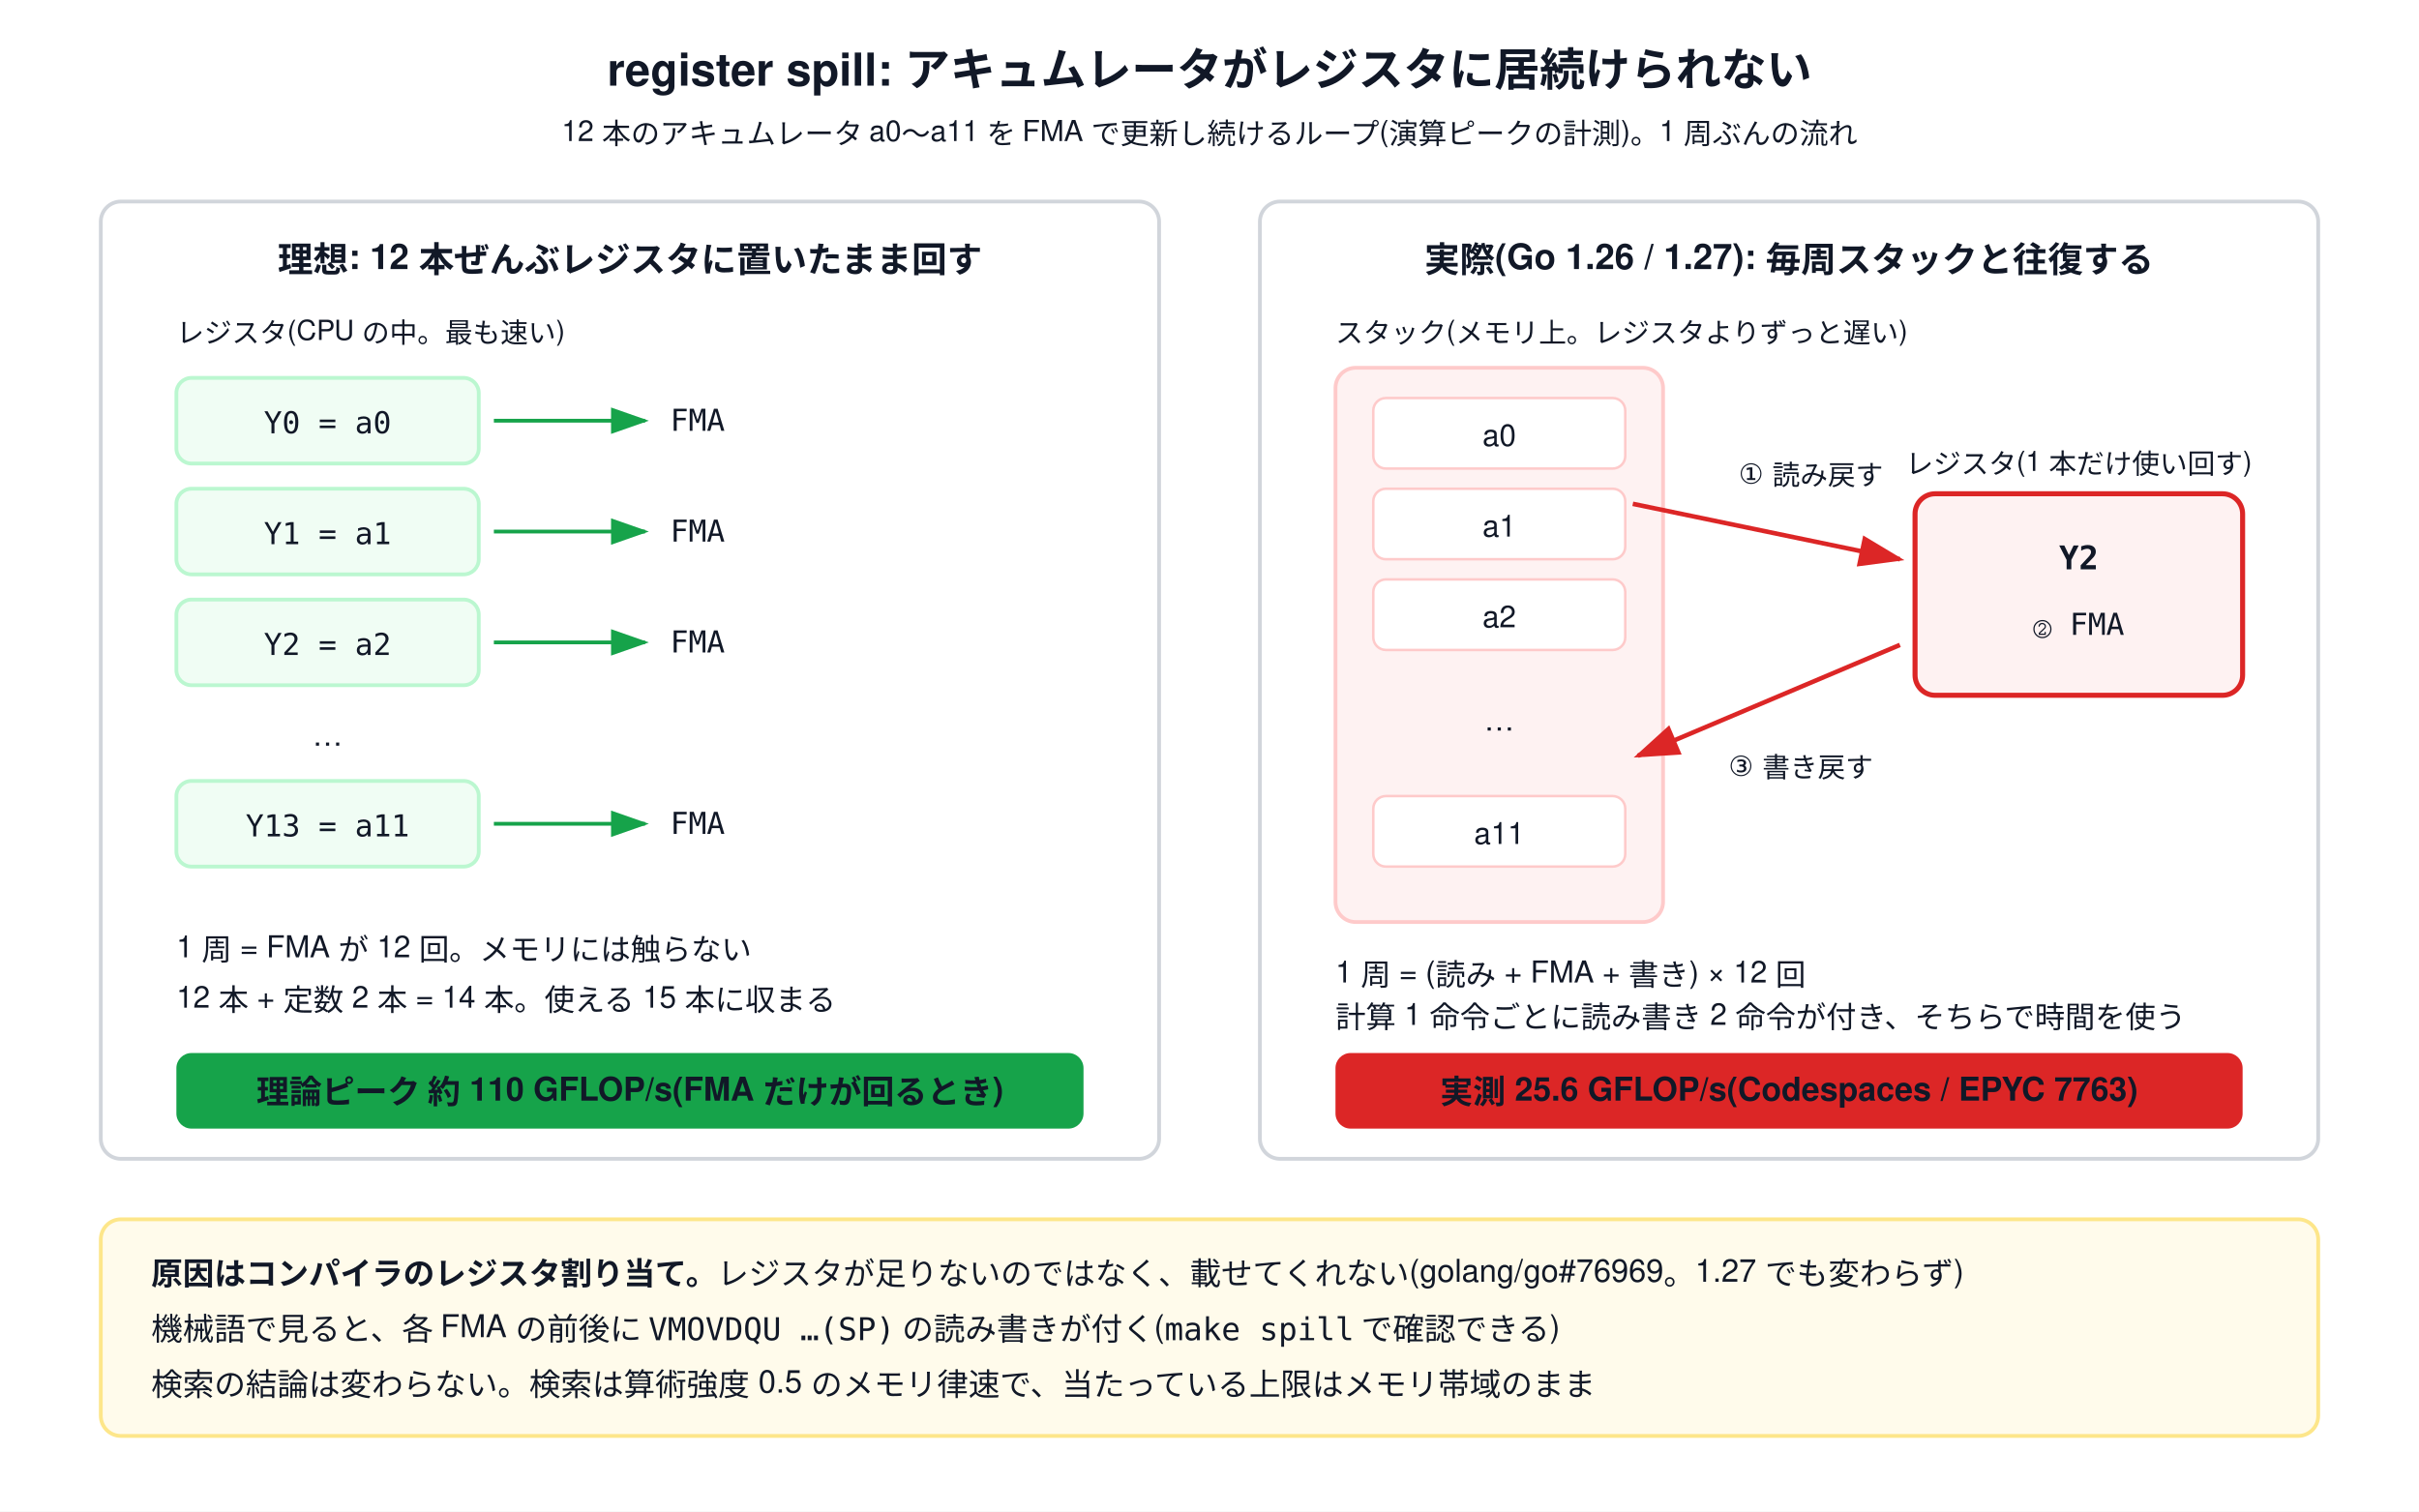
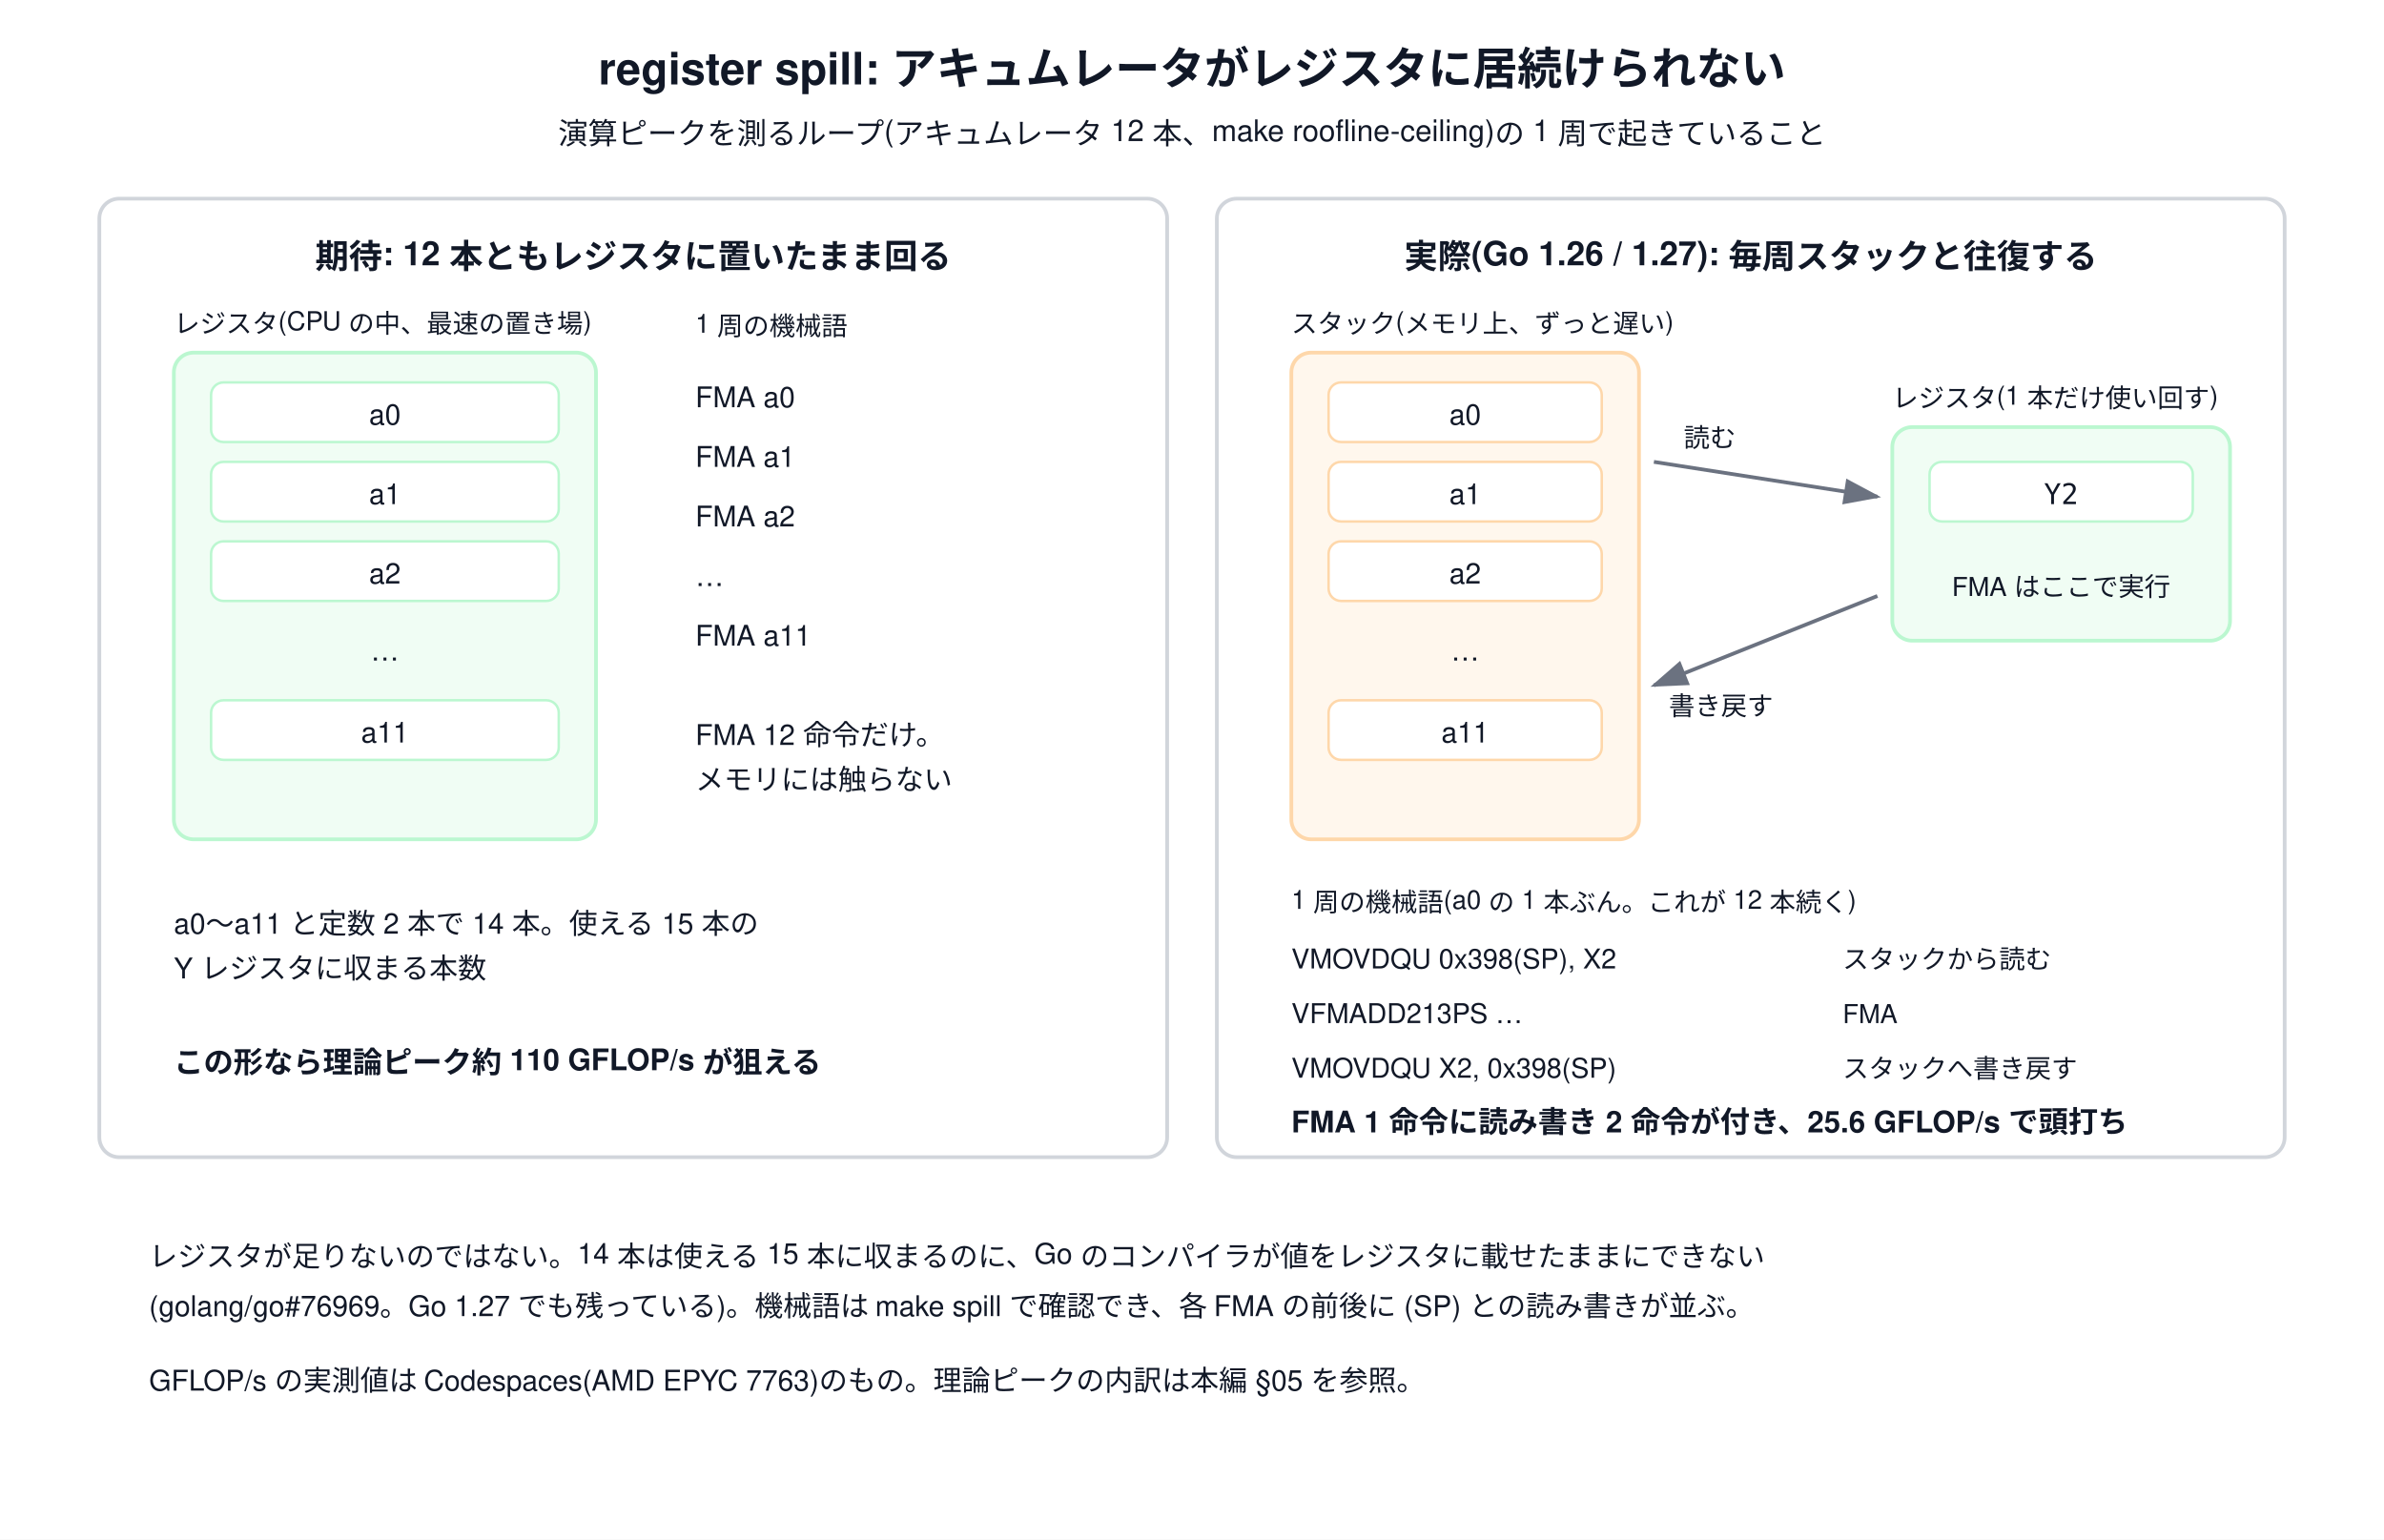
- <svg xmlns="http://www.w3.org/2000/svg" viewBox="0 0 960 600">
+ <svg xmlns="http://www.w3.org/2000/svg" viewBox="0 0 960 620">
  <defs>
    <marker id="ag" markerWidth="10" markerHeight="7" refX="9" refY="3.5" orient="auto">
-       <polygon points="0 0, 10 3.5, 0 7" fill="#16a34a" />
-     </marker>
-     <marker id="ar" markerWidth="10" markerHeight="7" refX="9" refY="3.5" orient="auto">
-       <polygon points="0 0, 10 3.5, 0 7" fill="#dc2626" />
+       <polygon points="0 0, 10 3.5, 0 7" fill="#6b7280" />
    </marker>
  </defs>
  <style>text{font-family:'Helvetica Neue',Helvetica,Arial,'Hiragino Sans','Hiragino Kaku Gothic ProN',sans-serif;fill:#111827} .mono{font-family:Menlo,Consolas,monospace}</style>
-   <rect width="960" height="600" fill="#ffffff" />
+   <rect width="960" height="620" fill="#ffffff" />
  <text x="480" y="34" font-size="18" font-weight="600" text-anchor="middle">register spill: アキュムレータがレジスタに居続けられない</text>
-   <text x="480" y="56" font-size="11.5" fill="#6b7280" text-anchor="middle">12 本のアキュムレータ a0〜a11 を FMA で更新し続けるループ(演算ピークの計測)。1 周ぶんの流れ</text>
-   <rect x="40" y="80" width="420" height="380" rx="8" fill="#ffffff" stroke="#d1d5db" stroke-width="1.5" />
-   <text x="250" y="108" font-size="14" font-weight="600" fill="#16a34a" text-anchor="middle">理想: 12 本ぜんぶレジスタに置いたまま回す</text>
-   <text x="70" y="136" font-size="11" fill="#6b7280">レジスタ(CPU の中。最も速い)</text>
-   <g font-size="12">
-     <rect x="70" y="150" width="120" height="34" rx="6" fill="#f0fdf4" stroke="#bbf7d0" stroke-width="1.5" />
-     <text x="130" y="172" text-anchor="middle" class="mono">Y0 = a0</text>
-     <line x1="196" y1="167" x2="256" y2="167" stroke="#16a34a" stroke-width="1.5" marker-end="url(#ag)" />
-     <text x="266" y="171" class="mono">FMA</text>
-     <rect x="70" y="194" width="120" height="34" rx="6" fill="#f0fdf4" stroke="#bbf7d0" stroke-width="1.5" />
-     <text x="130" y="216" text-anchor="middle" class="mono">Y1 = a1</text>
-     <line x1="196" y1="211" x2="256" y2="211" stroke="#16a34a" stroke-width="1.5" marker-end="url(#ag)" />
-     <text x="266" y="215" class="mono">FMA</text>
-     <rect x="70" y="238" width="120" height="34" rx="6" fill="#f0fdf4" stroke="#bbf7d0" stroke-width="1.5" />
-     <text x="130" y="260" text-anchor="middle" class="mono">Y2 = a2</text>
-     <line x1="196" y1="255" x2="256" y2="255" stroke="#16a34a" stroke-width="1.5" marker-end="url(#ag)" />
-     <text x="266" y="259" class="mono">FMA</text>
-     <text x="130" y="296" text-anchor="middle" fill="#6b7280">…</text>
-     <rect x="70" y="310" width="120" height="34" rx="6" fill="#f0fdf4" stroke="#bbf7d0" stroke-width="1.5" />
-     <text x="130" y="332" text-anchor="middle" class="mono">Y13 = a11</text>
-     <line x1="196" y1="327" x2="256" y2="327" stroke="#16a34a" stroke-width="1.5" marker-end="url(#ag)" />
-     <text x="266" y="331" class="mono">FMA</text>
+   <text x="480" y="58" font-size="12" fill="#6b7280" text-anchor="middle">演算ピークを測るループ(アキュムレータ 12 本、make roofline-ceiling)の 1 周で起きていること</text>
+   <rect x="40" y="80" width="430" height="386" rx="8" fill="#ffffff" stroke="#d1d5db" stroke-width="1.5" />
+   <text x="255" y="108" font-size="13.5" font-weight="600" text-anchor="middle">期待: 12 本ともレジスタに置いたまま回る</text>
+   <text x="70" y="134" font-size="10.5" fill="#6b7280">レジスタ(CPU の中、最速の置き場)</text>
+   <rect x="70" y="142" width="170" height="196" rx="8" fill="#f0fdf4" stroke="#bbf7d0" stroke-width="1.5" />
+   <g font-size="11.5" class="mono">
+     <rect x="85" y="154" width="140" height="24" rx="5" fill="#ffffff" stroke="#bbf7d0" />
+     <text x="155" y="171" text-anchor="middle">a0</text>
+     <rect x="85" y="186" width="140" height="24" rx="5" fill="#ffffff" stroke="#bbf7d0" />
+     <text x="155" y="203" text-anchor="middle">a1</text>
+     <rect x="85" y="218" width="140" height="24" rx="5" fill="#ffffff" stroke="#bbf7d0" />
+     <text x="155" y="235" text-anchor="middle">a2</text>
+     <text x="155" y="266" text-anchor="middle" fill="#6b7280">…</text>
+     <rect x="85" y="282" width="140" height="24" rx="5" fill="#ffffff" stroke="#bbf7d0" />
+     <text x="155" y="299" text-anchor="middle">a11</text>
  </g>
-   <text x="70" y="380" font-size="12">1 周 = FMA が 12 回。メモリには触らない</text>
-   <text x="70" y="400" font-size="12">12 本 + 定数 2 本 = 14 本。使える 15 本に収まる</text>
-   <rect x="70" y="418" width="360" height="30" rx="6" fill="#16a34a" />
-   <text x="250" y="438" font-size="13" font-weight="600" fill="#ffffff" text-anchor="middle">理論ピーク 約 110 GFLOP/s(FMA だけが回るとき)</text>
-   <rect x="500" y="80" width="420" height="380" rx="8" fill="#ffffff" stroke="#d1d5db" stroke-width="1.5" />
-   <text x="710" y="108" font-size="14" font-weight="600" fill="#dc2626" text-anchor="middle">実際(Go 1.26 / 1.27): 毎周スタックと往復する</text>
-   <text x="530" y="136" font-size="11" fill="#6b7280">スタック(メモリ上。レジスタよりずっと遅い)</text>
-   <rect x="530" y="146" width="130" height="220" rx="8" fill="#fef2f2" stroke="#fecaca" stroke-width="1.5" />
-   <g font-size="12" class="mono">
-     <rect x="545" y="158" width="100" height="28" rx="5" fill="#ffffff" stroke="#fecaca" />
-     <text x="595" y="177" text-anchor="middle">a0</text>
-     <rect x="545" y="194" width="100" height="28" rx="5" fill="#ffffff" stroke="#fecaca" />
-     <text x="595" y="213" text-anchor="middle">a1</text>
-     <rect x="545" y="230" width="100" height="28" rx="5" fill="#ffffff" stroke="#fecaca" />
-     <text x="595" y="249" text-anchor="middle">a2</text>
-     <text x="595" y="290" text-anchor="middle" fill="#6b7280">…</text>
-     <rect x="545" y="316" width="100" height="28" rx="5" fill="#ffffff" stroke="#fecaca" />
-     <text x="595" y="335" text-anchor="middle">a11</text>
+   <text x="280" y="134" font-size="10.5" fill="#6b7280">1 周の機械語</text>
+   <g font-size="11.5" class="mono">
+     <text x="280" y="164">FMA a0</text>
+     <text x="280" y="188">FMA a1</text>
+     <text x="280" y="212">FMA a2</text>
+     <text x="280" y="236" fill="#6b7280">…</text>
+     <text x="280" y="260">FMA a11</text>
  </g>
-   <text x="825" y="188" font-size="11" fill="#6b7280" text-anchor="middle">レジスタ(1 本だけ使い回す)</text>
-   <rect x="760" y="196" width="130" height="80" rx="8" fill="#fef2f2" stroke="#dc2626" stroke-width="2" />
-   <text x="825" y="226" font-size="13" font-weight="600" text-anchor="middle" class="mono">Y2</text>
-   <text x="825" y="252" font-size="12" text-anchor="middle" class="mono">② FMA</text>
-   <line x1="648" y1="200" x2="754" y2="222" stroke="#dc2626" stroke-width="1.8" marker-end="url(#ar)" />
-   <text x="690" y="192" font-size="11" fill="#dc2626">① 読み戻す</text>
-   <line x1="754" y1="256" x2="650" y2="300" stroke="#dc2626" stroke-width="1.8" marker-end="url(#ar)" />
-   <text x="686" y="308" font-size="11" fill="#dc2626">③ 書き戻す</text>
-   <text x="530" y="390" font-size="12">1 周 = (読み + FMA + 書き) × 12 回</text>
-   <text x="530" y="408" font-size="12">計算 1 命令ごとに読み書き 2 命令が付き、そちらで時間を使う</text>
-   <rect x="530" y="418" width="360" height="30" rx="6" fill="#dc2626" />
-   <text x="710" y="438" font-size="13" font-weight="600" fill="#ffffff" text-anchor="middle">実測 25.6 GFLOP/s(Codespaces / EPYC 7763)</text>
-   <rect x="40" y="484" width="880" height="86" rx="8" fill="#fffbeb" stroke="#fde68a" stroke-width="1.5" />
-   <text x="60" y="510" font-size="12.5">
-     <tspan font-weight="600">原因はコンパイラのレジスタ割り当て。</tspan>レジスタが足りないのではなく、載せてくれない(golang/go#76969。1.27 でも変わらず)</text>
-   <text x="60" y="532" font-size="12.5">機械語で見ると、各 FMA の前後に <tspan class="mono">VMOVDQU …(SP)</tspan> の読み書きが付く(<tspan class="mono">make spill</tspan> で確認できる)</text>
-   <text x="60" y="554" font-size="12.5">検索の結論は変わらない。検索は算術強度 0.5 のメモリ律速で、当たっている上限はメモリ帯域のまま</text>
+   <text x="280" y="300" font-size="11.5">FMA 12 命令だけ。</text>
+   <text x="280" y="318" font-size="11.5">メモリには触らない</text>
+   <text x="70" y="376" font-size="11.5">a0〜a11 と定数 2 本で 14 本。使える 15 本の</text>
+   <text x="70" y="394" font-size="11.5">Y レジスタに収まる本数</text>
+   <text x="70" y="432" font-size="12" font-weight="600" fill="#15803d">この形なら理論ピーク約 110 GFLOP/s が狙える</text>
+   <rect x="490" y="80" width="430" height="386" rx="8" fill="#ffffff" stroke="#d1d5db" stroke-width="1.5" />
+   <text x="705" y="108" font-size="13.5" font-weight="600" text-anchor="middle">実際(Go 1.26 / 1.27): 毎周スタックと往復する</text>
+   <text x="520" y="134" font-size="10.5" fill="#6b7280">スタック(メモリ上、ずっと遅い)</text>
+   <rect x="520" y="142" width="140" height="196" rx="8" fill="#fff7ed" stroke="#fed7aa" stroke-width="1.5" />
+   <g font-size="11.5" class="mono">
+     <rect x="535" y="154" width="110" height="24" rx="5" fill="#ffffff" stroke="#fed7aa" />
+     <text x="590" y="171" text-anchor="middle">a0</text>
+     <rect x="535" y="186" width="110" height="24" rx="5" fill="#ffffff" stroke="#fed7aa" />
+     <text x="590" y="203" text-anchor="middle">a1</text>
+     <rect x="535" y="218" width="110" height="24" rx="5" fill="#ffffff" stroke="#fed7aa" />
+     <text x="590" y="235" text-anchor="middle">a2</text>
+     <text x="590" y="266" text-anchor="middle" fill="#6b7280">…</text>
+     <rect x="535" y="282" width="110" height="24" rx="5" fill="#ffffff" stroke="#fed7aa" />
+     <text x="590" y="299" text-anchor="middle">a11</text>
+   </g>
+   <text x="762" y="164" font-size="10.5" fill="#6b7280">レジスタ(1 本だけ使い回す)</text>
+   <rect x="762" y="172" width="136" height="86" rx="8" fill="#f0fdf4" stroke="#bbf7d0" stroke-width="1.5" />
+   <rect x="777" y="186" width="106" height="24" rx="5" fill="#ffffff" stroke="#bbf7d0" />
+   <text x="830" y="203" font-size="11.5" text-anchor="middle" class="mono">Y2</text>
+   <text x="830" y="240" font-size="10.5" fill="#6b7280" text-anchor="middle">FMA はここで実行</text>
+   <line x1="666" y1="186" x2="756" y2="200" stroke="#6b7280" stroke-width="1.5" marker-end="url(#ag)" />
+   <text x="678" y="180" font-size="10.5" fill="#374151">読む</text>
+   <line x1="756" y1="240" x2="666" y2="276" stroke="#6b7280" stroke-width="1.5" marker-end="url(#ag)" />
+   <text x="672" y="288" font-size="10.5" fill="#374151">書き戻す</text>
+   <text x="520" y="366" font-size="10.5" fill="#6b7280">1 周の機械語(a0 の 1 本ぶん。これが 12 本続く)</text>
+   <g font-size="11" class="mono">
+     <text x="520" y="390">VMOVDQU 0x398(SP), X2</text>
+     <text x="742" y="390" font-size="10.5" fill="#6b7280">スタックから読む</text>
+     <text x="520" y="412">VFMADD213PS …</text>
+     <text x="742" y="412" font-size="10.5" fill="#6b7280">FMA</text>
+     <text x="520" y="434">VMOVDQU X2, 0x398(SP)</text>
+     <text x="742" y="434" font-size="10.5" fill="#6b7280">スタックへ書き戻す</text>
+   </g>
+   <text x="520" y="456" font-size="12" font-weight="600" fill="#9a3412">FMA 1 命令に読み書き 2 命令が付き、25.6 GFLOP/s で頭打ち</text>
+   <text x="60" y="510" font-size="11.5" fill="#374151">レジスタが足りないのではない。14 本は使える 15 本に収まるのに、Go のコンパイラが値をレジスタに載せたままにできない</text>
+   <text x="60" y="530" font-size="11.5" fill="#374151">(golang/go#76969。Go 1.27 でも残っている)。機械語は make spill で確認でき、各 FMA の前後に (SP) との読み書きが並ぶ。</text>
+   <text x="60" y="560" font-size="11.5" fill="#6b7280">GFLOP/s の実測値は Codespaces(AMD EPYC 7763)のもの。理論ピークの内訳は本編 §05 を参照。</text>
</svg>
